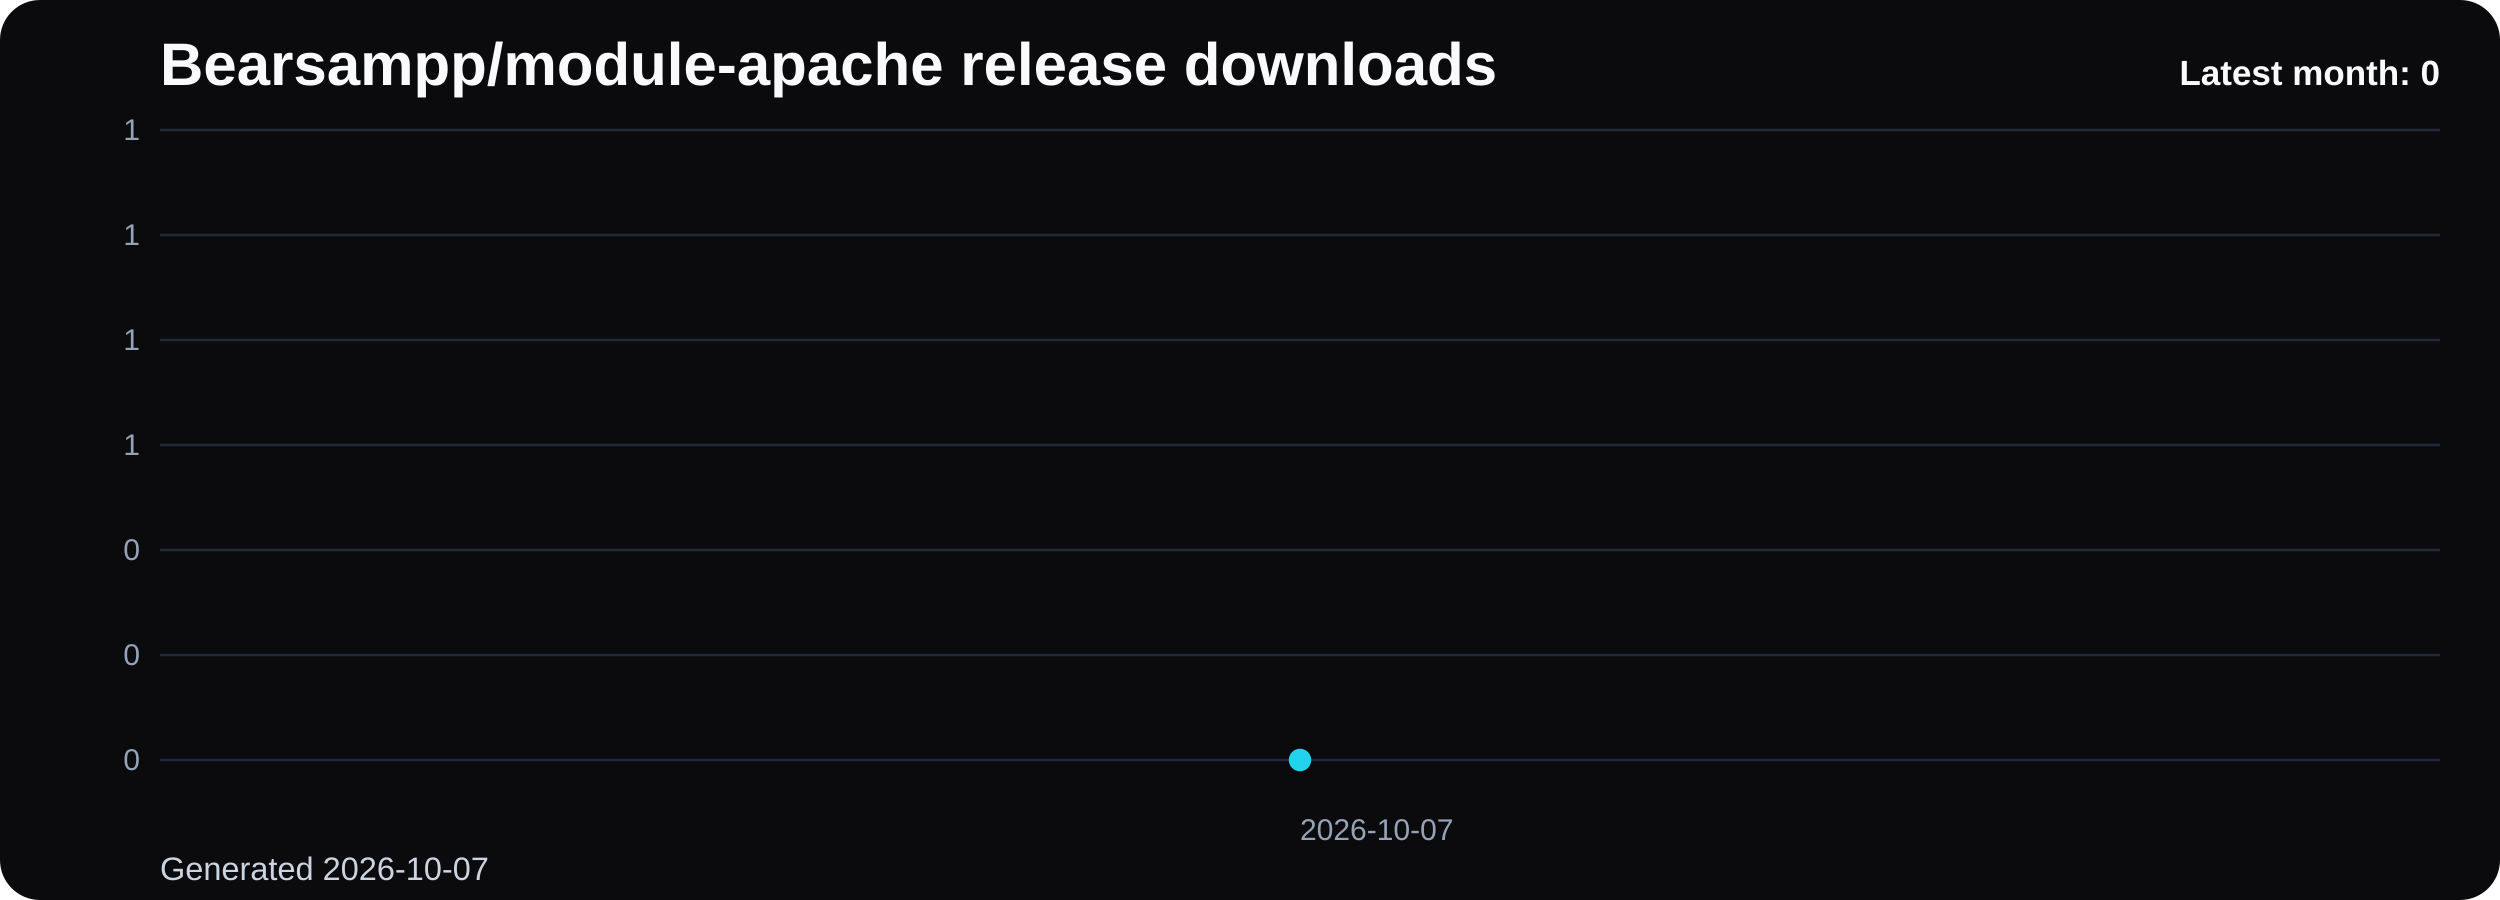
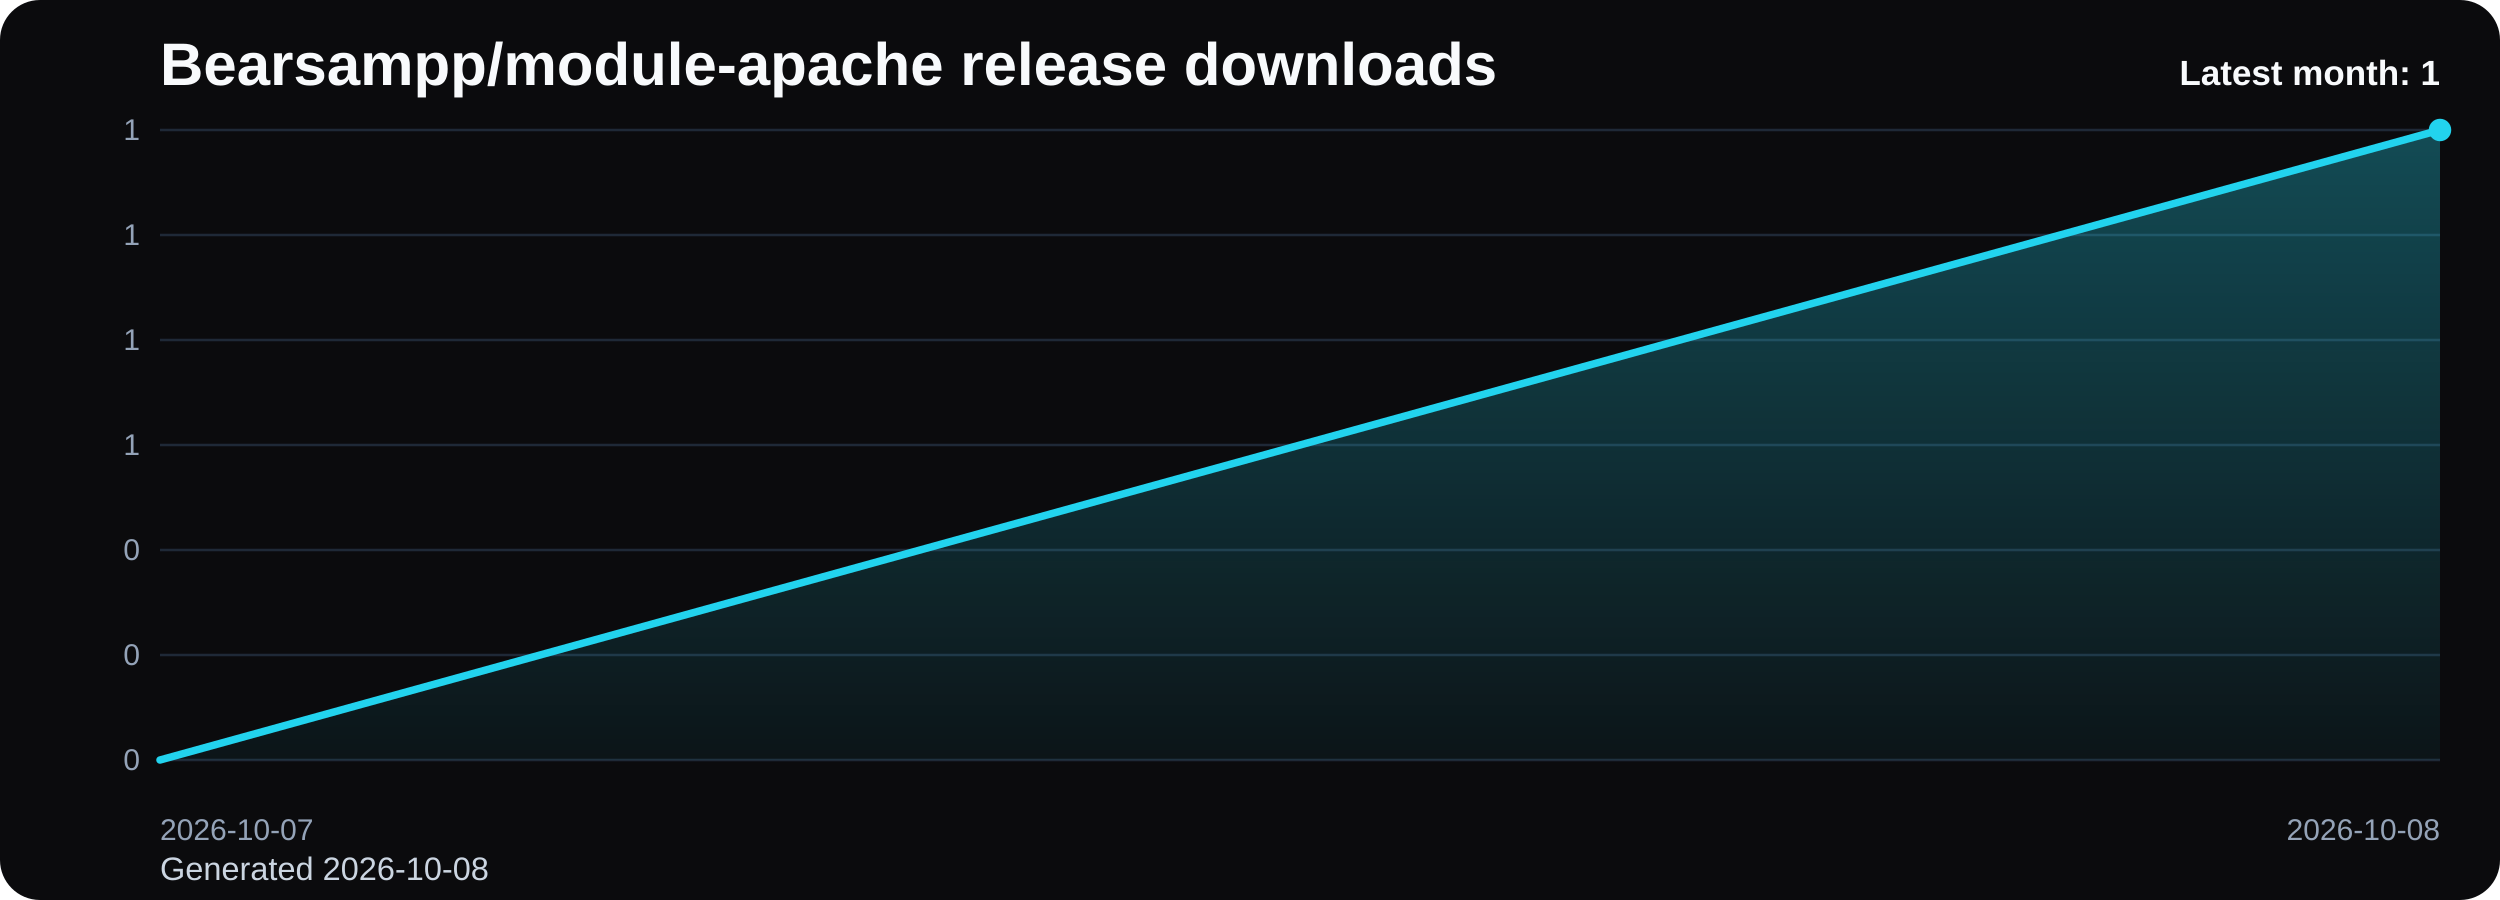
<svg xmlns="http://www.w3.org/2000/svg" viewBox="0 0 1000 360" role="img" aria-label="Bearsampp/module-apache release downloads chart">
  <defs>
    <linearGradient id="fill-monthly-black" x1="0" y1="0" x2="0" y2="1">
      <stop offset="0%" stop-color="#22d3ee" stop-opacity="0.32" />
      <stop offset="100%" stop-color="#22d3ee" stop-opacity="0.05" />
    </linearGradient>
    <style>
      .bg { fill: #0b0b0d; }
      .title { font: 700 24px Arial, sans-serif; fill: #f8fafc; }
      .sub { font: 400 13px Arial, sans-serif; fill: #cbd5e1; }
      .grid { stroke: #1f2937; stroke-width: 1; }
      .axis { font: 400 12px Arial, sans-serif; fill: #94a3b8; }
      .line { fill: none; stroke: #22d3ee; stroke-width: 3; stroke-linecap: round; stroke-linejoin: round; }
      .dot { fill: #22d3ee; }
      .value { font: 600 11px Arial, sans-serif; fill: #cbd5e1; }
      .latest { font: 700 14px Arial, sans-serif; fill: #f8fafc; }
    </style>
  </defs>
  <rect class="bg" x="0" y="0" width="1000" height="360" rx="16" />
  <text class="title" x="64" y="34">Bearsampp/module-apache release downloads</text>
-   <text class="sub" x="64" y="352">Generated 2026-10-07</text>
+   <text class="sub" x="64" y="352">Generated 2026-10-08</text>
  <line x1="64" y1="52.00" x2="976" y2="52.00" class="grid" />
  <text x="56" y="56.00" text-anchor="end" class="axis">1</text>
  <line x1="64" y1="94.00" x2="976" y2="94.00" class="grid" />
  <text x="56" y="98.00" text-anchor="end" class="axis">1</text>
  <line x1="64" y1="136.00" x2="976" y2="136.00" class="grid" />
  <text x="56" y="140.00" text-anchor="end" class="axis">1</text>
  <line x1="64" y1="178.00" x2="976" y2="178.00" class="grid" />
  <text x="56" y="182.00" text-anchor="end" class="axis">1</text>
  <line x1="64" y1="220.00" x2="976" y2="220.00" class="grid" />
  <text x="56" y="224.00" text-anchor="end" class="axis">0</text>
  <line x1="64" y1="262.00" x2="976" y2="262.00" class="grid" />
  <text x="56" y="266.00" text-anchor="end" class="axis">0</text>
  <line x1="64" y1="304.00" x2="976" y2="304.00" class="grid" />
  <text x="56" y="308.00" text-anchor="end" class="axis">0</text>
-   <path d="M 520.00 304 L 520.00 304.00 L 520.00 304 Z" fill="url(#fill-monthly-black)" />
-   <polyline class="line" points="520.00,304.00" />
-   <circle class="dot" cx="520.00" cy="304.00" r="4.5" />
-   <text class="axis" x="520.00" y="336" text-anchor="start">2026-10-07</text>
-   <text class="latest" x="976" y="34" text-anchor="end">Latest month: 0</text>
+   <path d="M 64.00 304 L 64.00 304.00 L 976.00 52.00 L 976.00 304 Z" fill="url(#fill-monthly-black)" />
+   <polyline class="line" points="64.00,304.00 976.00,52.00" />
+   <circle class="dot" cx="976.00" cy="52.00" r="4.5" />
+   <text class="axis" x="64.00" y="336" text-anchor="start">2026-10-07</text>
+   <text class="axis" x="976.00" y="336" text-anchor="end">2026-10-08</text>
+   <text class="latest" x="976" y="34" text-anchor="end">Latest month: 1</text>
</svg>
